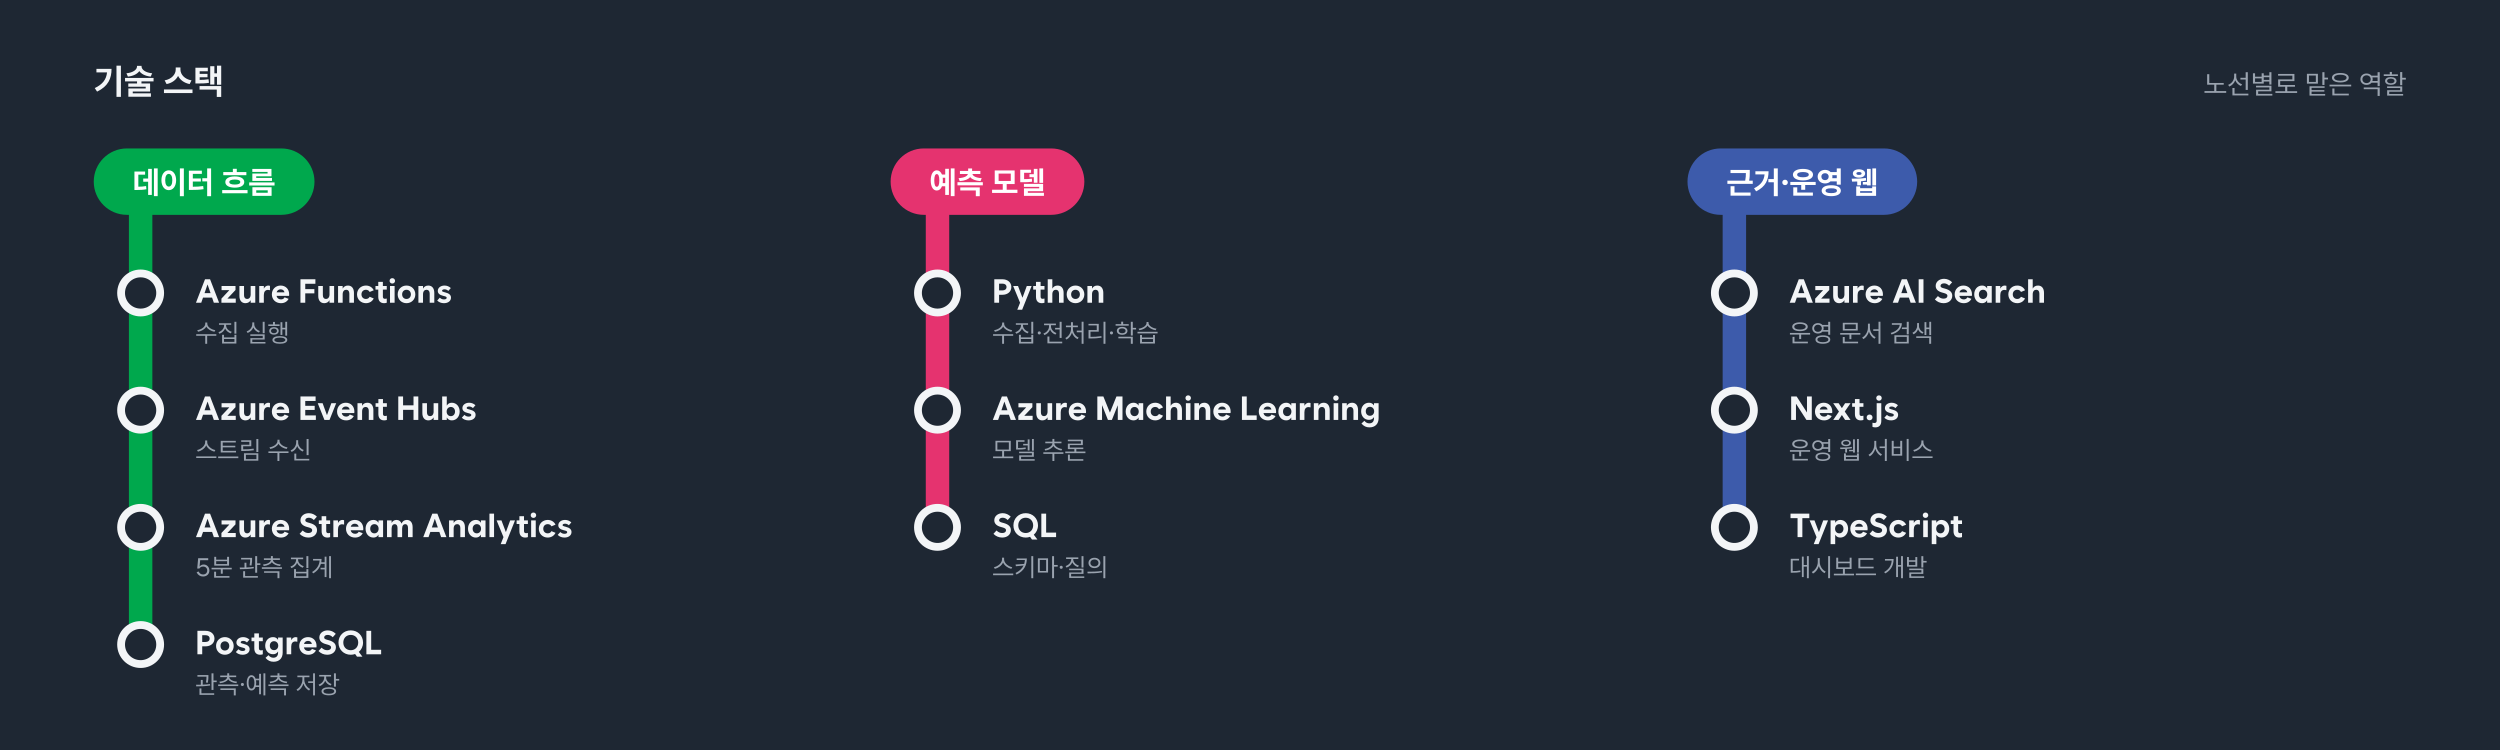
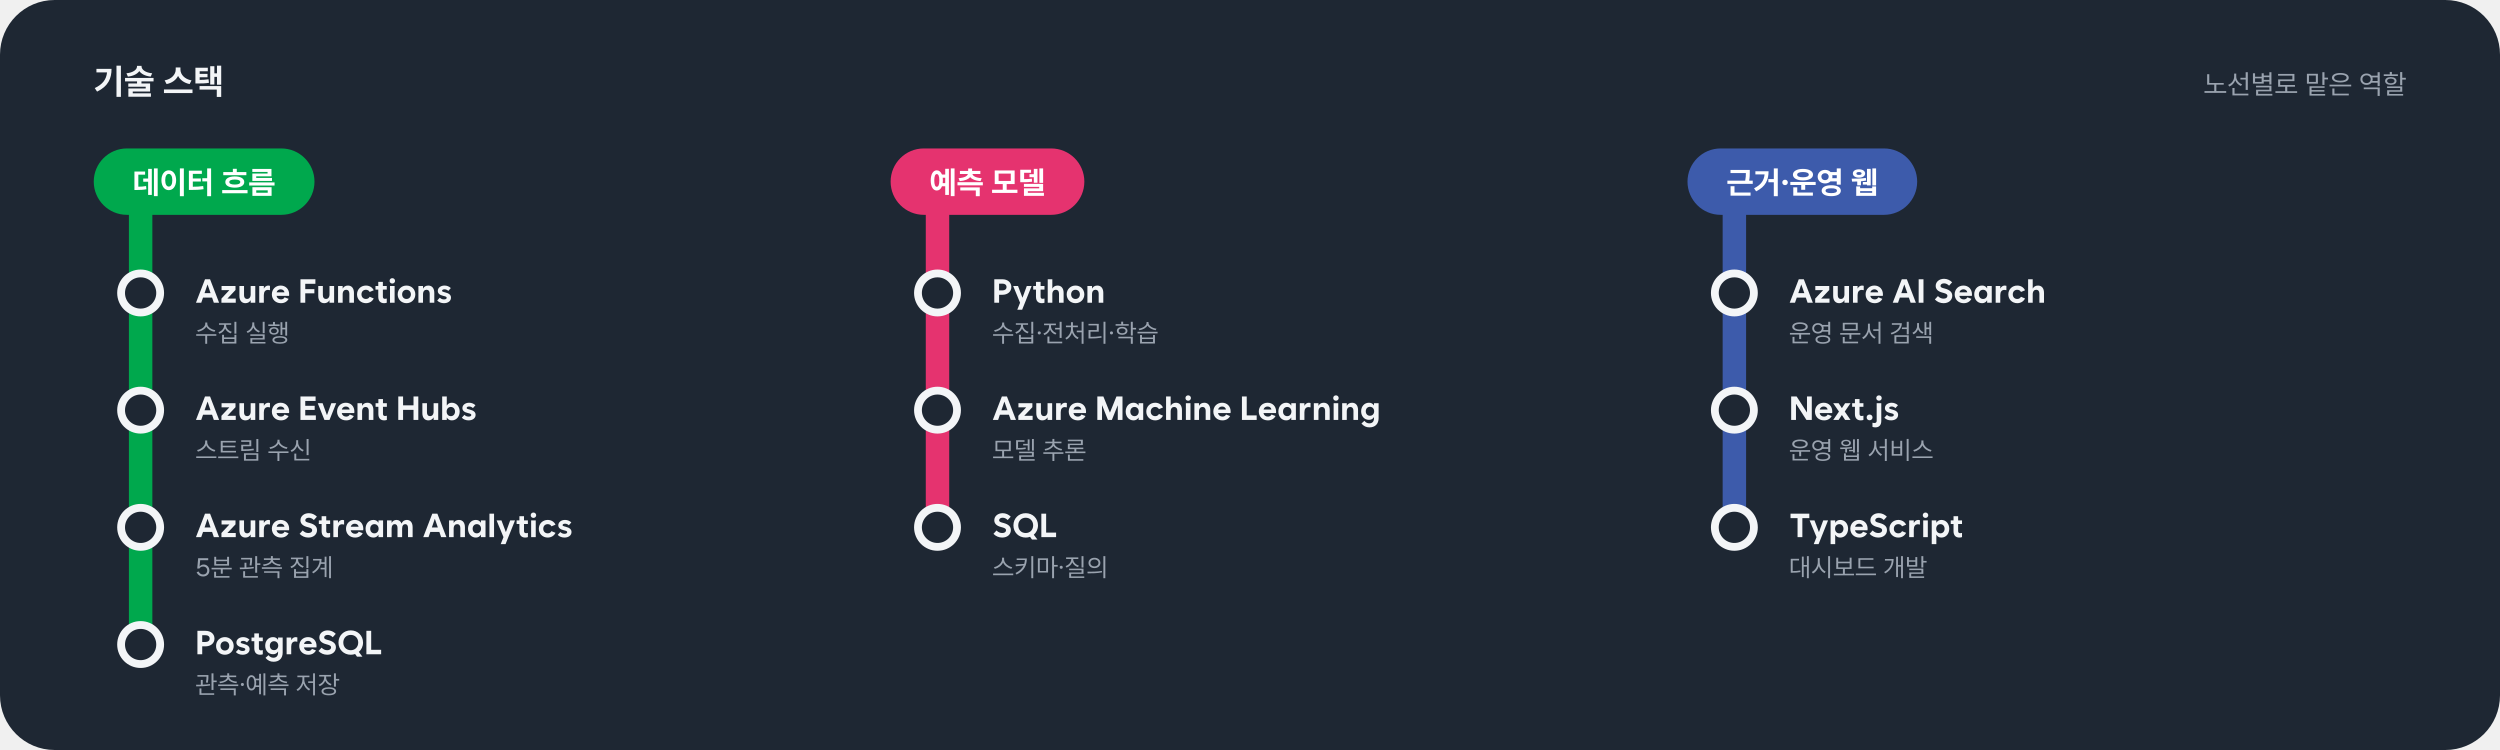
<svg xmlns="http://www.w3.org/2000/svg" width="1280" height="384" viewBox="0 0 1280 384" role="img" aria-label="기술 스택: 데이터 흐름 — Azure Functions, Azure Event Hubs, Azure Stream Analytics, PostgreSQL; 예측 모델 — Python, Azure Machine Learning, SQL; 근거·운영 웹 — Azure AI Search, Next.js, TypeScript">
  <style>
-     text { font-family: Pretendard, 'Pretendard Variable', 'Apple SD Gothic Neo', 'Malgun Gothic', 'Noto Sans KR', 'Noto Sans CJK KR', system-ui, sans-serif; }
+     text { font-family: 'Wanted Sans', Pretendard, 'Pretendard Variable', 'Apple SD Gothic Neo', 'Malgun Gothic', 'Noto Sans KR', 'Noto Sans CJK KR', system-ui, sans-serif; }
    .b { font-weight: 700; }
    .xb { font-weight: 800; letter-spacing: -0.02em; }
    </style>
  <defs>
    <path id="gBd1313" d="M1582 -1636H1324V182H1582ZM1036 -1448H156V-1244H774C733 -841 528 -553 58 -330L194 -124C845 -436 1037 -893 1036 -1448Z" />
    <path id="gBd6417" d="M1014 -1592V-1626H750V-1592C751 -1411 537 -1232 134 -1192L220 -998C536 -1032 766 -1152 884 -1320C1000 -1152 1230 -1032 1546 -998L1632 -1192C1215 -1233 1015 -1419 1014 -1592ZM1714 -922H52V-718H752V-600H242V-408H1256V-308H246V172H1560V-24H502V-130H1512V-600H1010V-718H1714Z" />
    <path id="gBd6549" d="M1014 -1400V-1530H738V-1400C738 -1138 504 -850 94 -780L206 -564C523 -625 757 -805 876 -1038C994 -805 1230 -627 1548 -564L1658 -780C1248 -849 1015 -1133 1014 -1400ZM1716 -250H54V-38H1716Z" />
    <path id="gBd10190" d="M838 -1514H116V-598H242C510 -597 695 -602 904 -638L880 -844C712 -816 568 -808 364 -806V-962H820V-1158H364V-1308H838ZM1618 -1636H1372V-1190H1220V-1604H978V-536H1220V-984H1372V-526H1618ZM1618 -448H356V-240H1360V184H1618Z" />
    <path id="gRr2153" d="M1512 -806H430V-1464H272V-678H804V-200H72V-68H1698V-200H960V-678H1512Z" />
    <path id="gRr6161" d="M680 -1282V-1508H524V-1288C524 -1014 339 -764 74 -666L158 -538C367 -623 529 -793 606 -1008C680 -814 835 -658 1032 -582L1118 -704C860 -798 680 -1032 680 -1282ZM1546 -1612H1386V-1194H992V-1064H1386V-284H1546ZM1588 -8H552V-432H394V122H1588Z" />
    <path id="gRr5045" d="M1544 -1614H1386V-1362H968V-1532H812V-1276H318V-1532H160V-760H968V-914H1386V-688H1544ZM1544 -600H392V-474H1388V-302H396V138H1612V10H550V-182H1544ZM318 -886V-1152H812V-886ZM968 -1038V-1238H1386V-1038Z" />
    <path id="gRr3917" d="M1698 -190H960V-526H1536V-654H430V-946H1494V-1482H272V-1354H1340V-1074H276V-526H802V-190H72V-60H1698Z" />
    <path id="gRr4306" d="M970 -1492H148V-756H970ZM300 -1364H816V-884H300ZM1462 -1614H1304V-658H1462V-1072H1728V-1204H1462ZM1472 -560H342V138H1514V20H496V-160H1452V-274H496V-444H1472Z" />
    <path id="gRr7729" d="M1692 -680H72V-550H1692ZM1512 -8H438V-394H282V122H1512ZM880 -1554C498 -1554 251 -1422 252 -1202C251 -979 498 -846 880 -846C1263 -846 1510 -979 1510 -1202C1510 -1422 1263 -1554 880 -1554ZM880 -1426C1165 -1426 1348 -1341 1348 -1202C1348 -1059 1165 -974 880 -974C597 -974 413 -1059 414 -1202C413 -1341 597 -1426 880 -1426Z" />
    <path id="gRr7390" d="M1546 -468H350V-342H1386V162H1546ZM1546 -1614H1386V-1352H930C847 -1454 716 -1515 560 -1516C295 -1515 99 -1338 100 -1088C99 -838 295 -662 560 -662C715 -662 847 -723 930 -824H1386V-568H1546ZM560 -1380C738 -1380 870 -1258 870 -1088C870 -917 738 -797 560 -798C382 -797 249 -917 250 -1088C249 -1258 382 -1380 560 -1380ZM1000 -1224H1386V-954H1000C1013 -996 1020 -1040 1020 -1088C1020 -1136 1013 -1182 1000 -1224Z" />
    <path id="gRr11345" d="M1462 -1622H1304V-638H1462V-1058H1730V-1192H1462ZM1462 -548H326V-428H1308V-268H332V140H1528V20H486V-152H1462ZM1136 -1454H686V-1634H528V-1454H78V-1330H1136ZM606 -1248C346 -1248 177 -1136 178 -958C177 -777 346 -666 606 -666C864 -666 1034 -777 1034 -958C1034 -1136 864 -1248 606 -1248ZM606 -1132C773 -1131 884 -1064 884 -958C884 -850 773 -782 606 -782C437 -782 326 -850 326 -958C326 -1064 437 -1131 606 -1132Z" />
    <path id="gBd2657" d="M1630 -1636H1384V182H1630ZM1246 -1604H1004V-972H682V-764H1004V102H1246ZM806 -1432H106V-220H234C498 -221 684 -229 890 -270L870 -480C702 -448 558 -438 362 -436V-1226H806Z" />
    <path id="gBd7781" d="M1576 -1638H1316V188H1576ZM588 -1510C310 -1510 106 -1258 106 -862C106 -463 310 -210 588 -210C866 -210 1069 -463 1070 -862C1069 -1258 866 -1510 588 -1510ZM588 -1276C727 -1275 821 -1130 820 -862C821 -590 727 -444 588 -444C448 -444 354 -590 354 -862C354 -1130 448 -1275 588 -1276Z" />
    <path id="gBd10273" d="M1592 -1638H1334V-996H1016V-786H1334V188H1592ZM986 -1486H136V-224H284C580 -225 829 -230 1098 -274L1074 -480C847 -444 648 -436 394 -434V-776H922V-978H394V-1276H986Z" />
    <path id="gBd11841" d="M1638 -1396H1010V-1612H752V-1396H124V-1190H1638ZM1716 -216H54V-8H1716ZM880 -1112C499 -1111 258 -973 258 -742C258 -511 499 -373 880 -374C1260 -373 1501 -511 1500 -742C1501 -973 1260 -1111 880 -1112ZM880 -906C1109 -905 1238 -852 1238 -742C1238 -633 1109 -578 880 -578C649 -578 520 -633 520 -742C520 -852 649 -905 880 -906Z" />
    <path id="gBd4213" d="M1716 -718H54V-514H1716ZM1514 -1602H258V-1406H1258V-1300H260V-816H1548V-1012H514V-1118H1514ZM1522 -402H264V164H1522ZM516 -200H1268V-40H516Z" />
    <path id="gBd2" d="M1142 0H1468L910 -1448H598L40 0H366L476 -318H1034ZM570 -594 750 -1120H758L940 -594Z" />
    <path id="gBd382" d="M106 0H990V-254H482V-264L974 -786V-1032H114V-778H588V-770L106 -254Z" />
    <path id="gBd350" d="M1100 -1032H816V-472C801 -305 709 -232 598 -232C476 -232 405 -318 406 -468V-1032H122V-420C121 -143 258 28 492 28C639 28 753 -41 810 -152H816V0H1100Z" />
    <path id="gBd327" d="M122 0H406V-474C407 -679 497 -791 662 -792C698 -791 741 -785 784 -774V-1044C749 -1054 717 -1060 684 -1060C566 -1060 467 -991 414 -882H406V-1032H122Z" />
    <path id="gBd232" d="M630 28C853 28 1016 -76 1100 -240L852 -334C813 -253 737 -204 630 -204C488 -204 379 -290 356 -424H1130C1134 -454 1137 -485 1136 -516C1137 -835 922 -1060 610 -1060C298 -1060 69 -835 68 -516C69 -203 295 28 630 28ZM360 -640C390 -755 485 -828 610 -828C742 -828 832 -747 846 -640Z" />
    <path id="gBd47" d="M130 0H426V-578H988V-840H426V-1170H1052V-1448H130Z" />
    <path id="gBd300" d="M122 0H406V-522C407 -716 505 -800 626 -800C746 -800 817 -714 818 -564V0H1102V-612C1101 -889 964 -1060 732 -1060C584 -1060 469 -991 414 -880H406V-1032H122Z" />
    <path id="gBd219" d="M620 28C838 28 1015 -86 1100 -264L848 -368C807 -282 725 -232 620 -232C457 -232 343 -349 344 -516C343 -683 457 -800 620 -800C725 -800 807 -750 848 -664L1100 -768C1015 -946 838 -1060 620 -1060C307 -1060 69 -826 70 -516C69 -206 307 28 620 28Z" />
    <path id="gBd342" d="M64 -810H236V-368C235 -114 364 28 596 28C658 28 713 17 760 0V-258C721 -247 686 -242 654 -242C559 -242 519 -284 520 -384V-810H760V-1032H520V-1288H236V-1032H64Z" />
    <path id="gBd263" d="M122 0H406V-1032H122ZM264 -1184C359 -1184 432 -1255 434 -1350C432 -1445 359 -1516 264 -1516C167 -1516 94 -1445 96 -1350C94 -1255 167 -1184 264 -1184Z" />
    <path id="gBd309" d="M614 28C923 28 1157 -206 1158 -516C1157 -826 923 -1060 614 -1060C303 -1060 69 -826 70 -516C69 -206 303 28 614 28ZM614 -232C455 -232 343 -349 344 -516C343 -683 455 -800 614 -800C771 -800 883 -683 884 -516C883 -349 771 -232 614 -232Z" />
    <path id="gBd334" d="M484 28C743 28 919 -111 918 -312C919 -476 804 -579 552 -640L498 -654C399 -677 368 -697 368 -738C368 -792 427 -828 518 -828C608 -828 681 -796 754 -730L908 -906C801 -1005 666 -1060 520 -1060C281 -1060 103 -920 104 -728C103 -578 215 -476 438 -424L488 -412C614 -381 652 -357 652 -304C652 -242 594 -204 488 -204C385 -204 311 -235 228 -312L68 -138C167 -31 316 28 484 28Z" />
    <path id="gRr6409" d="M966 -1450V-1552H802V-1450C801 -1196 476 -984 156 -936L220 -808C496 -856 770 -1008 884 -1228C999 -1010 1271 -856 1546 -808L1610 -936C1293 -984 965 -1202 966 -1450ZM1692 -612H72V-482H800V162H956V-482H1692Z" />
    <path id="gRr8386" d="M712 -1324V-1370H1122V-1496H138V-1370H552V-1324C552 -1080 362 -859 96 -774L174 -648C389 -722 556 -877 634 -1074C715 -890 881 -746 1090 -680L1168 -804C905 -885 712 -1093 712 -1324ZM1540 -1614H1382V-654H1540ZM544 -566H388V138H1540V-566H1384V-352H544ZM544 8V-224H1384V8Z" />
    <path id="gRr6613" d="M1538 -1614H1382V-694H1538ZM1540 -604H384V-478H1384V-298H388V140H1602V14H542V-180H1540ZM700 -1428V-1564H542V-1428C541 -1168 353 -930 86 -838L164 -712C377 -790 545 -953 624 -1160C704 -967 869 -817 1078 -746L1156 -870C891 -957 699 -1179 700 -1428Z" />
    <path id="gRr11386" d="M1582 -1614H1432V-1130H1196V-1580H1046V-554H1196V-1000H1432V-492H1582ZM974 -1402H598V-1602H442V-1402H62V-1274H974ZM520 -1182C295 -1182 138 -1061 138 -878C138 -693 295 -574 520 -574C744 -574 901 -693 902 -878C901 -1061 744 -1182 520 -1182ZM520 -1064C662 -1064 759 -989 760 -878C759 -765 661 -692 520 -692C377 -692 279 -765 280 -878C279 -989 377 -1064 520 -1064ZM994 -458C620 -458 396 -347 396 -150C396 46 619 158 994 158C1367 158 1591 46 1592 -150C1591 -347 1367 -458 994 -458ZM994 -336C1268 -336 1435 -269 1436 -150C1435 -32 1270 37 994 36C717 37 551 -32 552 -150C551 -269 718 -336 994 -336Z" />
    <path id="gBd33" d="M130 0H1080V-278H426V-616H1008V-870H426V-1170H1064V-1448H130Z" />
    <path id="gBd363" d="M448 0H762L1174 -1032H874L610 -306H600L336 -1032H36Z" />
    <path id="gBd55" d="M130 0H426V-622H1070V0H1366V-1448H1070V-900H426V-1448H130Z" />
    <path id="gBd217" d="M122 0H406V-142H414C478 -28 583 28 720 28C1001 28 1201 -206 1202 -516C1201 -826 1001 -1060 720 -1060C583 -1060 479 -1005 414 -892H406V-1448H122ZM658 -232C505 -232 397 -349 398 -516C397 -683 505 -800 658 -800C808 -800 915 -682 916 -516C915 -350 808 -232 658 -232Z" />
    <path id="gRr6549" d="M960 -1354V-1492H794V-1354C794 -1050 448 -781 142 -722L212 -590C480 -651 761 -842 878 -1102C993 -841 1275 -652 1542 -590L1614 -722C1307 -779 959 -1049 960 -1354ZM1698 -210H72V-78H1698Z" />
    <path id="gRr10665" d="M1512 -656H440V-938H1454V-1066H440V-1332H1494V-1462H280V-526H1512ZM1698 -200H72V-68H1698Z" />
    <path id="gRr4269" d="M1540 -1614H1382V-562H1540ZM972 -1508H160V-1378H818V-1148H164V-646H308C633 -646 882 -656 1180 -704L1160 -834C875 -786 643 -777 318 -778V-1026H972ZM1540 -462H384V138H1540ZM540 -338H1386V10H540Z" />
    <path id="gRr6609" d="M1540 -1612H1382V-312H1540ZM1596 -8H548V-432H392V122H1596ZM700 -1336V-1516H542V-1336C541 -1057 359 -797 92 -692L176 -568C384 -652 546 -827 624 -1046C701 -841 861 -679 1066 -600L1150 -726C889 -821 699 -1061 700 -1336Z" />
    <path id="gBd124" d="M618 28C932 28 1151 -160 1152 -430C1151 -651 1007 -789 692 -874L624 -892C479 -929 427 -968 428 -1040C427 -1132 517 -1196 646 -1196C758 -1196 861 -1148 956 -1052L1144 -1262C1010 -1398 832 -1476 646 -1476C347 -1476 129 -1289 130 -1038C129 -834 270 -694 550 -622L618 -604C795 -555 853 -510 854 -424C853 -317 764 -252 618 -252C485 -252 372 -302 268 -410L78 -202C223 -51 413 28 618 28Z" />
    <path id="gBd197" d="M614 -232C462 -232 355 -350 356 -516C355 -682 462 -800 614 -800C765 -800 873 -683 874 -516C873 -349 765 -232 614 -232ZM1150 0V-1032H866V-892H858C791 -1005 688 -1060 552 -1060C269 -1060 69 -826 70 -516C69 -206 269 28 552 28C688 28 793 -28 858 -142H866V0Z" />
    <path id="gBd295" d="M122 0H406V-524C407 -716 494 -800 600 -800C706 -800 769 -714 770 -564V0H1054V-524C1055 -716 1142 -800 1248 -800C1354 -800 1417 -714 1418 -564V0H1702V-612C1701 -889 1569 -1060 1346 -1060C1189 -1060 1069 -974 1024 -838H1018C965 -979 857 -1060 708 -1060C572 -1060 465 -991 412 -880H406V-1032H122Z" />
    <path id="gBd286" d="M122 0H406V-1448H122Z" />
    <path id="gBd372" d="M462 0 290 432H590L1174 -1032H876L616 -322H604L336 -1032H36Z" />
    <path id="gRr11954" d="M154 -614H328C381 -715 488 -776 626 -776C826 -776 960 -648 960 -456C960 -264 826 -136 624 -136C464 -136 342 -216 262 -382L104 -310C210 -92 394 28 624 28C924 28 1136 -172 1136 -456C1136 -734 932 -940 680 -940C546 -940 430 -882 352 -786H344L392 -1286H1040V-1450H230Z" />
    <path id="gRr5237" d="M1696 -676H70V-548H816V-200H972V-548H1696ZM1514 -8H434V-360H278V122H1514ZM442 -1560H288V-850H1480V-1560H1322V-1330H442ZM442 -976V-1208H1322V-976Z" />
    <path id="gRr1009" d="M1056 -1476H170V-1346H902C901 -1233 897 -1083 856 -874L1010 -856C1056 -1090 1056 -1267 1056 -1384ZM598 -1082H444V-698C305 -694 174 -694 60 -694L78 -562C390 -562 824 -571 1196 -634L1184 -750C1000 -724 796 -710 598 -702ZM1464 -1614H1306V-278H1464V-904H1724V-1036H1464ZM1522 -8H492V-400H336V122H1522Z" />
    <path id="gRr9490" d="M1692 -716H72V-588H1692ZM1490 -398H252V-270H1334V162H1490ZM960 -1622H804V-1436H238V-1310H796C783 -1109 502 -969 170 -940L220 -818C511 -849 773 -956 882 -1136C989 -956 1250 -849 1544 -818L1592 -940C1260 -969 979 -1109 966 -1310H1526V-1436H960Z" />
    <path id="gRr949" d="M1594 -1614H1442V162H1594ZM1232 -1570H1084V-1120H814C828 -1208 836 -1298 836 -1390H150V-1260H680C651 -887 457 -565 72 -336L164 -224C502 -423 697 -690 782 -992H1084V-674H754V-546H1084V70H1232Z" />
    <path id="gBd115" d="M130 0H426V-490H626C956 -490 1182 -685 1182 -970C1182 -1253 956 -1448 626 -1448H130ZM426 -760V-1178H630C789 -1178 884 -1100 884 -970C884 -839 789 -760 630 -760Z" />
    <path id="gBd249" d="M614 -256C462 -256 355 -371 356 -532C355 -693 462 -808 614 -808C765 -808 873 -694 874 -532C873 -370 765 -256 614 -256ZM586 460C932 460 1148 248 1148 -104V-1032H864V-898H856C791 -1007 687 -1060 552 -1060C269 -1060 69 -832 70 -532C69 -232 269 -4 552 -4C688 -4 792 -58 858 -168H864V-104C864 99 759 212 574 212C454 212 362 165 272 54L88 222C228 381 376 460 586 460Z" />
    <path id="gBd117" d="M836 28C931 28 1020 12 1104 -18L1222 148H1556L1334 -148C1494 -284 1593 -488 1594 -724C1593 -1153 1267 -1476 836 -1476C403 -1476 77 -1153 78 -724C77 -295 403 28 836 28ZM836 -252C566 -252 375 -448 376 -724C375 -1000 566 -1196 836 -1196C1104 -1196 1295 -1000 1296 -724C1295 -448 1104 -252 836 -252Z" />
    <path id="gBd78" d="M130 0H1040V-278H426V-1448H130Z" />
    <path id="gRr12230" d="M256 -592C328 -592 380 -644 380 -716C380 -788 328 -840 256 -840C184 -840 132 -788 132 -716C132 -644 184 -592 256 -592Z" />
    <path id="gRr7417" d="M1594 -1614H1442V162H1594ZM1242 -1578H1092V-1184H808C744 -1362 627 -1466 474 -1466C244 -1466 94 -1226 94 -848C94 -468 244 -231 474 -232C628 -231 746 -334 808 -514H1092V72H1242ZM474 -1318C621 -1318 714 -1137 714 -848C714 -560 621 -377 474 -378C330 -377 238 -560 238 -848C238 -1137 330 -1318 474 -1318ZM842 -1054H1092V-644H842C852 -706 858 -774 858 -848C858 -922 852 -991 842 -1054Z" />
    <path id="gRr7921" d="M1544 -1616H1390V-968H996V-838H1390V164H1544ZM686 -1090V-1302H1096V-1434H124V-1302H530V-1090C529 -776 313 -439 58 -314L152 -190C355 -295 531 -525 612 -790C692 -542 864 -327 1064 -226L1158 -352C901 -470 686 -795 686 -1090Z" />
    <path id="gRr7830" d="M674 -1280V-1354H1072V-1484H114V-1354H518V-1280C517 -1023 333 -794 66 -702L146 -576C359 -652 522 -811 598 -1016C675 -837 830 -697 1034 -630L1110 -752C848 -839 674 -1047 674 -1280ZM1462 -1614H1304V-542H1462V-1030H1728V-1162H1462ZM892 -494C527 -494 303 -375 304 -170C303 37 526 158 892 158C1256 158 1478 37 1478 -170C1478 -375 1255 -494 892 -494ZM892 -368C1159 -368 1324 -295 1324 -170C1324 -42 1160 33 892 32C622 33 457 -42 458 -170C457 -295 623 -368 892 -368Z" />
    <path id="gBd7417" d="M1630 -1636H1384V182H1630ZM1260 -1608H1018V-1236H804C736 -1410 617 -1509 464 -1510C224 -1509 68 -1257 68 -848C68 -435 224 -186 464 -186C619 -186 739 -286 806 -464H1018V102H1260ZM464 -1264C571 -1264 633 -1127 632 -848C633 -569 571 -431 464 -430C361 -431 301 -569 300 -848C301 -1127 361 -1264 464 -1264ZM854 -1026H1018V-672H854C861 -727 864 -785 864 -848C864 -911 861 -971 854 -1026Z" />
    <path id="gBd9490" d="M1714 -732H52V-526H1714ZM1512 -392H236V-188H1254V184H1512ZM1010 -1632H752V-1468H212V-1268H734C702 -1141 520 -1020 124 -996L200 -802C535 -826 766 -921 882 -1066C996 -921 1227 -826 1562 -802L1640 -996C1243 -1020 1061 -1141 1032 -1268H1552V-1468H1010Z" />
    <path id="gBd4505" d="M1716 -238H1012V-610H1534V-1502H228V-610H754V-238H54V-28H1716ZM482 -1296H1280V-814H482Z" />
    <path id="gBd2665" d="M1630 -1636H1384V-686H1630ZM1260 -1606H1020V-1254H736V-1060H1020V-696H1260ZM840 -1550H130V-730H256C543 -730 710 -731 908 -764L892 -966C728 -940 589 -934 384 -934V-1346H840ZM1630 -624H372V-424H1374V-328H374V164H1684V-38H630V-140H1630Z" />
    <path id="gBd257" d="M122 0H406V-522C407 -716 505 -800 626 -800C746 -800 817 -714 818 -564V0H1102V-612C1101 -889 964 -1060 732 -1060C584 -1060 469 -991 414 -880H406V-1448H122Z" />
    <path id="gRr7925" d="M1546 -1612H1386V-1122H1022V-994H1386V-312H1546ZM1594 -8H560V-426H402V122H1594ZM690 -1250V-1340H1086V-1468H130V-1340H532V-1248C532 -994 342 -758 78 -666L160 -540C371 -618 537 -782 614 -988C690 -802 845 -653 1046 -582L1128 -704C868 -795 689 -1018 690 -1250Z" />
    <path id="gRr9097" d="M1544 -1616H1390V-902H998V-770H1390V164H1544ZM686 -1040V-1178H1088V-1306H688V-1582H530V-1306H124V-1178H532V-1040C532 -731 336 -428 76 -304L164 -182C368 -282 534 -490 612 -740C689 -503 857 -308 1060 -214L1148 -336C887 -455 686 -743 686 -1040Z" />
    <path id="gRr4253" d="M1540 -1616H1384V164H1540ZM1000 -1448H172V-1320H840V-946H176V-266H324C633 -266 901 -279 1228 -332L1212 -460C894 -410 628 -398 334 -398V-818H1000Z" />
    <path id="gRr11338" d="M1136 -1426H686V-1624H528V-1426H78V-1298H1136ZM606 -1204C349 -1204 177 -1078 178 -884C177 -689 349 -564 606 -564C861 -564 1034 -689 1034 -884C1034 -1078 861 -1204 606 -1204ZM606 -1080C771 -1080 884 -1003 884 -884C884 -764 771 -687 606 -688C439 -687 326 -764 326 -884C326 -1003 438 -1080 606 -1080ZM1462 -1614H1304V-504H1462V-992H1728V-1124H1462ZM1462 -408H300V-278H1304V162H1462Z" />
    <path id="gRr6566" d="M434 -550H278V138H1478V-550H1324V-342H434ZM434 10V-218H1324V10ZM1692 -804H72V-676H1692ZM962 -1514V-1596H802V-1514C801 -1288 481 -1098 164 -1056L222 -932C497 -972 769 -1111 882 -1312C996 -1113 1267 -972 1540 -932L1600 -1056C1286 -1097 961 -1293 962 -1514Z" />
    <path id="gBd87" d="M130 0H420V-896H428L784 0H1028L1386 -896H1392V0H1682V-1448H1310L910 -458H902L502 -1448H130Z" />
    <path id="gRr4505" d="M1698 -198H960V-632H1498V-1466H264V-632H802V-198H72V-66H1698ZM416 -1340H1344V-758H416Z" />
    <path id="gRr2665" d="M1588 -1614H1438V-670H1588ZM1242 -1578H1094V-1220H728V-1096H1094V-686H1242ZM836 -1512H158V-760H272C546 -760 720 -764 936 -804L924 -932C724 -894 558 -887 314 -886V-1384H836ZM1588 -590H402V-464H1432V-296H406V138H1656V10H560V-178H1588Z" />
    <path id="gRr9349" d="M1692 -540H72V-410H804V164H960V-410H1692ZM960 -1264V-1266H1534V-1396H960V-1616H804V-1396H230V-1266H802V-1264C802 -1040 492 -847 174 -804L232 -678C507 -719 768 -856 882 -1052C995 -857 1255 -718 1530 -678L1588 -804C1270 -847 960 -1042 960 -1264Z" />
    <path id="gRr3921" d="M1696 -600H962V-796H1524V-920H436V-1120H1486V-1558H278V-1432H1332V-1236H280V-796H804V-600H70V-470H1696ZM1526 14H442V-350H286V142H1526Z" />
    <path id="gRr10133" d="M1024 -1430H206V-1302H868C861 -1192 842 -1087 810 -988L114 -940L142 -802L760 -858C646 -619 441 -415 108 -254L194 -130C837 -443 1024 -917 1024 -1430ZM1540 -1614H1384V162H1540Z" />
    <path id="gRr4281" d="M964 -1438H144V-292H964ZM298 -1310H810V-418H298ZM1448 -1614H1290V162H1448V-770H1744V-904H1448Z" />
    <path id="gRr8377" d="M1538 -1614H1382V-694H1538ZM1540 -606H384V-482H1384V-298H388V140H1602V16H542V-184H1540ZM712 -1364V-1386H1122V-1514H138V-1386H552V-1364C552 -1123 365 -902 98 -816L172 -690C389 -763 558 -918 636 -1118C716 -936 883 -795 1094 -730L1168 -852C903 -931 712 -1136 712 -1364Z" />
    <path id="gRr7753" d="M654 -1484C374 -1484 173 -1315 174 -1068C173 -821 374 -650 654 -650C932 -650 1132 -821 1132 -1068C1132 -1315 932 -1484 654 -1484ZM654 -1348C841 -1348 978 -1235 978 -1068C978 -902 841 -786 654 -786C464 -786 326 -902 326 -1068C326 -1235 464 -1348 654 -1348ZM1530 -1616H1372V164H1530ZM82 -360 104 -226C423 -226 863 -229 1266 -306L1254 -422C862 -361 406 -360 82 -360Z" />
    <path id="gBd1261" d="M1522 -1536H258V-1330H1266C1266 -1187 1261 -1033 1222 -832H54V-624H1716V-832H1480C1522 -1053 1522 -1225 1522 -1380ZM1574 -56H520V-468H262V152H1574Z" />
    <path id="gBd865" d="M1588 -1636H1328V-938H970V-728H1328V184H1588ZM984 -1448H120V-1244H722C684 -845 492 -559 32 -332L168 -132C805 -445 983 -897 984 -1448Z" />
    <path id="gBd12230" d="M294 -540C397 -539 474 -614 476 -718C474 -818 397 -893 294 -894C188 -893 112 -818 114 -718C112 -614 188 -539 294 -540Z" />
    <path id="gBd7589" d="M1716 -750H54V-546H768V-232H1030V-546H1716ZM1534 -56H508V-394H248V152H1534ZM882 -1604C489 -1603 224 -1456 224 -1226C224 -994 489 -848 882 -848C1278 -848 1543 -994 1542 -1226C1543 -1456 1278 -1603 882 -1604ZM882 -1398C1117 -1398 1265 -1340 1264 -1226C1265 -1113 1117 -1054 882 -1054C650 -1054 501 -1113 502 -1226C501 -1340 650 -1398 882 -1398Z" />
    <path id="gBd7410" d="M560 -1540C285 -1540 75 -1353 76 -1094C75 -836 285 -649 560 -650C703 -649 829 -700 918 -786H1328V-570H1590V-1636H1328V-1398H922C834 -1487 706 -1540 560 -1540ZM560 -1322C698 -1321 798 -1237 798 -1094C798 -952 698 -867 560 -866C423 -867 320 -952 320 -1094C320 -1237 423 -1321 560 -1322ZM968 -532C581 -533 339 -400 338 -176C339 52 581 184 968 184C1353 184 1595 52 1596 -176C1595 -400 1353 -533 968 -532ZM968 -332C1210 -333 1341 -282 1340 -176C1341 -67 1210 -15 968 -16C724 -15 594 -67 594 -176C594 -282 724 -333 968 -332ZM1034 -994C1040 -1026 1044 -1059 1044 -1094C1044 -1128 1040 -1161 1034 -1192H1328V-994Z" />
    <path id="gBd7658" d="M1640 -1636H1394V-516H1640ZM1288 -1604H1044V-746H772V-576H1044V-520H1288ZM40 -962 66 -770C159 -770 277 -770 404 -776V-526H650V-792C766 -802 882 -817 988 -840L970 -1012C676 -966 272 -962 40 -962ZM594 -458H338V164H1640V-458H1384V-338H594ZM594 -36V-146H1384V-36ZM520 -1576C278 -1576 117 -1468 118 -1304C117 -1138 278 -1031 520 -1030C759 -1031 921 -1138 922 -1304C921 -1468 759 -1576 520 -1576ZM520 -1398C624 -1399 690 -1367 690 -1304C690 -1238 624 -1208 520 -1208C414 -1208 348 -1238 348 -1304C348 -1367 414 -1399 520 -1398Z" />
    <path id="gBd59" d="M130 0H426V-1448H130Z" />
    <path id="gRr7589" d="M1696 -712H70V-582H816V-220H976V-582H1696ZM1516 -10H436V-396H280V122H1516ZM880 -1570C503 -1570 254 -1433 254 -1214C254 -993 503 -857 880 -858C1260 -857 1508 -993 1508 -1214C1508 -1433 1260 -1570 880 -1570ZM880 -1442C1157 -1441 1341 -1354 1342 -1214C1341 -1073 1157 -986 880 -986C606 -986 420 -1073 420 -1214C420 -1354 606 -1441 880 -1442Z" />
    <path id="gRr7410" d="M560 -1508C295 -1508 99 -1334 100 -1088C99 -840 295 -666 560 -666C711 -666 840 -723 922 -818H1386V-564H1546V-1614H1386V-1358H922C838 -1452 710 -1508 560 -1508ZM560 -1376C738 -1375 870 -1255 870 -1088C870 -920 738 -801 560 -802C382 -801 249 -920 250 -1088C249 -1255 382 -1375 560 -1376ZM956 -520C587 -520 359 -395 360 -182C359 33 587 158 956 158C1324 158 1552 33 1552 -182C1552 -395 1324 -520 956 -520ZM956 -396C1229 -396 1397 -316 1398 -182C1397 -47 1228 33 956 32C682 33 514 -47 514 -182C514 -316 681 -396 956 -396ZM998 -1228H1386V-948H998C1012 -991 1020 -1038 1020 -1088C1020 -1138 1012 -1185 998 -1228Z" />
    <path id="gRr4649" d="M1696 -706H70V-576H816V-214H972V-576H1696ZM1484 -1532H280V-910H1484ZM434 -1404H1330V-1036H434ZM1514 -8H436V-386H278V122H1514Z" />
    <path id="gRr6157" d="M696 -1140V-1462H538V-1140C538 -805 326 -467 72 -340L170 -214C372 -322 540 -549 618 -816C698 -563 864 -350 1066 -246L1160 -374C903 -494 696 -818 696 -1140ZM1546 -1616H1390V-1010H966V-880H1390V164H1546Z" />
    <path id="gRr881" d="M990 -1500H184V-1372H822C789 -1068 518 -833 92 -714L158 -590C670 -734 990 -1054 990 -1500ZM1546 -1614H1386V-1156H992V-1026H1386V-600H1546ZM1546 -526H390V136H1546ZM546 -398H1390V8H546Z" />
    <path id="gRr6074" d="M602 -1268V-1508H450V-1268C450 -1066 307 -832 74 -728L160 -604C335 -684 462 -835 528 -1008C591 -851 714 -720 884 -650L966 -772C738 -862 601 -1066 602 -1268ZM1582 -1612H1432V-1150H1196V-1584H1046V-550H1196V-1020H1432V-542H1582ZM1582 -442H380V-314H1426V162H1582Z" />
    <path id="gBd91" d="M130 0H426V-984H438L1070 0H1402V-1448H1106V-470H1098L466 -1448H130Z" />
    <path id="gBd371" d="M36 0H370L566 -298H574L768 0H1102L748 -516L1104 -1032H770L574 -734H566L368 -1032H34L390 -516Z" />
    <path id="gBd12204" d="M294 22C397 22 474 -53 476 -156C474 -257 397 -332 294 -332C188 -332 112 -257 114 -156C112 -53 188 22 294 22Z" />
    <path id="gBd277" d="M72 460C306 460 437 318 438 64V-1032H154V46C153 146 110 190 12 190C-24 190 -64 185 -106 172V428C-57 447 2 460 72 460ZM296 -1184C392 -1184 465 -1255 466 -1350C465 -1445 392 -1516 296 -1516C200 -1516 127 -1445 128 -1350C127 -1255 200 -1184 296 -1184Z" />
    <path id="gRr7658" d="M1578 -1614H1426V-514H1578ZM1256 -1584H1106V-734H788V-622H1106V-520H1256ZM62 -922 80 -798C188 -798 325 -799 472 -806V-520H624V-816C759 -825 896 -841 1020 -866L1008 -976C709 -926 300 -922 62 -922ZM534 -450H378V138H1578V-450H1422V-282H534ZM534 12V-158H1422V12ZM546 -1552C310 -1552 155 -1451 156 -1290C155 -1128 310 -1026 546 -1026C778 -1026 934 -1128 934 -1290C934 -1451 778 -1552 546 -1552ZM546 -1442C693 -1441 790 -1382 790 -1290C790 -1197 693 -1139 546 -1140C395 -1139 298 -1197 298 -1290C298 -1382 395 -1441 546 -1442Z" />
    <path id="gRr5429" d="M1536 -1616H1380V164H1536ZM332 -1464H174V-266H1018V-1464H860V-994H332ZM332 -396V-868H860V-396Z" />
    <path id="gBd131" d="M90 -1170H524V0H820V-1170H1250V-1448H90Z" />
    <path id="gBd324" d="M122 432H406V-142H414C478 -28 583 28 720 28C1001 28 1201 -206 1202 -516C1201 -826 1001 -1060 720 -1060C583 -1060 479 -1005 414 -892H406V-1032H122ZM658 -232C505 -232 397 -349 398 -516C397 -683 505 -800 658 -800C808 -800 915 -682 916 -516C915 -350 808 -232 658 -232Z" />
    <path id="gRr2545" d="M1592 -1614H1440V-902H1180V-1576H1034V70H1180V-770H1440V162H1592ZM804 -1398H136V-278H254C524 -278 705 -286 920 -332L904 -462C707 -421 533 -411 292 -410V-1268H804Z" />
    <path id="gRr6605" d="M704 -1140V-1460H546V-1140C546 -803 326 -463 62 -338L160 -210C368 -314 544 -539 628 -810C711 -554 886 -342 1090 -242L1184 -368C923 -488 703 -813 704 -1140ZM1536 -1616H1380V164H1536Z" />
    <path id="gRr5093" d="M1698 -198H960V-582H1500V-1490H1346V-1170H420V-1490H264V-582H802V-198H72V-66H1698ZM420 -710V-1040H1346V-710Z" />
    <path id="gRr3021" d="M1508 -762H436V-1320H1490V-1450H280V-632H1508ZM1698 -212H72V-80H1698Z" />
    <path id="gRr781" d="M1590 -1614H1438V-898H1190V-1568H1040V74H1190V-770H1438V162H1590ZM838 -1386H140V-1256H684C658 -888 490 -563 74 -334L166 -222C677 -506 837 -930 838 -1386Z" />
    <path id="gRr4877" d="M302 -1542H148V-768H974V-1542H820V-1284H302ZM302 -894V-1162H820V-894ZM1462 -1614H1304V-698H1462V-1100H1728V-1230H1462ZM1462 -612H326V-486H1308V-302H332V140H1528V14H486V-184H1462Z" />
  </defs>
-   <rect width="1280" height="384" fill="#1E2733" />
-   <g fill="#F3F5F7">
-     <g transform="translate(48.00 48) scale(0.00879)">
-       <use href="#gBd1313" x="0" />
-       <use href="#gBd6417" x="1770" />
-       <use href="#gBd6549" x="4036" />
-       <use href="#gBd10190" x="5806" />
-     </g>
-   </g>
-   <g fill="#9AA3AF">
-     <g transform="translate(1128.20 48) scale(0.00684)">
-       <use href="#gRr2153" x="0" />
-       <use href="#gRr6161" x="1770" />
-       <use href="#gRr5045" x="3540" />
-       <use href="#gRr3917" x="5310" />
-       <use href="#gRr4306" x="7592" />
-       <use href="#gRr7729" x="9362" />
-       <use href="#gRr7390" x="11644" />
-       <use href="#gRr11345" x="13414" />
-     </g>
-   </g>
-   <rect x="48" y="76" width="113.016" height="34" rx="17" fill="#00A84D" />
-   <g fill="#FFFFFF">
-     <g transform="translate(68.00 99) scale(0.00781)">
-       <use href="#gBd2657" x="0" />
-       <use href="#gBd7781" x="1770" />
-       <use href="#gBd10273" x="3540" />
-       <use href="#gBd11841" x="5806" />
-       <use href="#gBd4213" x="7576" />
-     </g>
-   </g>
-   <path d="M 72 110 V 330" stroke="#00A84D" stroke-width="12" stroke-linecap="round" />
-   <circle cx="72" cy="150" r="10" fill="#1E2733" stroke="#F3F5F7" stroke-width="4" />
-   <g fill="#F3F5F7">
-     <g transform="translate(100.00 155) scale(0.0083)">
-       <use href="#gBd2" x="0" />
-       <use href="#gBd382" x="1505" />
-       <use href="#gBd350" x="2599" />
-       <use href="#gBd327" x="3821" />
-       <use href="#gBd232" x="4654" />
-       <use href="#gBd47" x="6356" />
-       <use href="#gBd350" x="7462" />
-       <use href="#gBd300" x="8684" />
-       <use href="#gBd219" x="9906" />
-       <use href="#gBd342" x="11050" />
-       <use href="#gBd263" x="11888" />
-       <use href="#gBd309" x="12414" />
-       <use href="#gBd300" x="13640" />
-       <use href="#gBd334" x="14854" />
-     </g>
-   </g>
-   <g fill="#9AA3AF">
-     <g transform="translate(100.00 175) scale(0.00635)">
-       <use href="#gRr6409" x="0" />
-       <use href="#gRr8386" x="1770" />
-       <use href="#gRr6613" x="4052" />
-       <use href="#gRr11386" x="5822" />
-     </g>
-   </g>
-   <circle cx="72" cy="210" r="10" fill="#1E2733" stroke="#F3F5F7" stroke-width="4" />
-   <g fill="#F3F5F7">
-     <g transform="translate(100.00 215) scale(0.0083)">
-       <use href="#gBd2" x="0" />
-       <use href="#gBd382" x="1505" />
-       <use href="#gBd350" x="2599" />
-       <use href="#gBd327" x="3821" />
-       <use href="#gBd232" x="4654" />
-       <use href="#gBd33" x="6356" />
-       <use href="#gBd363" x="7516" />
-       <use href="#gBd232" x="8676" />
-       <use href="#gBd300" x="9882" />
-       <use href="#gBd342" x="11056" />
-       <use href="#gBd55" x="12390" />
-       <use href="#gBd350" x="13884" />
-       <use href="#gBd217" x="15106" />
-       <use href="#gBd334" x="16372" />
-     </g>
-   </g>
-   <g fill="#9AA3AF">
-     <g transform="translate(100.00 235) scale(0.00635)">
-       <use href="#gRr6549" x="0" />
-       <use href="#gRr10665" x="1770" />
-       <use href="#gRr4269" x="3540" />
-       <use href="#gRr6409" x="5822" />
-       <use href="#gRr6609" x="7592" />
-     </g>
-   </g>
-   <circle cx="72" cy="270" r="10" fill="#1E2733" stroke="#F3F5F7" stroke-width="4" />
-   <g fill="#F3F5F7">
-     <g transform="translate(100.00 275) scale(0.0083)">
-       <use href="#gBd2" x="0" />
-       <use href="#gBd382" x="1505" />
-       <use href="#gBd350" x="2599" />
-       <use href="#gBd327" x="3821" />
-       <use href="#gBd232" x="4654" />
-       <use href="#gBd124" x="6356" />
-       <use href="#gBd342" x="7556" />
-       <use href="#gBd327" x="8394" />
-       <use href="#gBd232" x="9227" />
-       <use href="#gBd197" x="10433" />
-       <use href="#gBd295" x="11703" />
-       <use href="#gBd2" x="14021" />
-       <use href="#gBd300" x="15530" />
-       <use href="#gBd197" x="16752" />
-       <use href="#gBd286" x="18022" />
-       <use href="#gBd372" x="18548" />
-       <use href="#gBd342" x="19756" />
-       <use href="#gBd263" x="20594" />
-       <use href="#gBd219" x="21120" />
-       <use href="#gBd334" x="22288" />
-     </g>
-   </g>
-   <g fill="#9AA3AF">
-     <g transform="translate(100.00 295) scale(0.00635)">
-       <use href="#gRr11954" x="0" />
-       <use href="#gRr5237" x="1240" />
-       <use href="#gRr1009" x="3522" />
-       <use href="#gRr9490" x="5292" />
-       <use href="#gRr8386" x="7574" />
-       <use href="#gRr949" x="9344" />
-     </g>
-   </g>
-   <circle cx="72" cy="330" r="10" fill="#1E2733" stroke="#F3F5F7" stroke-width="4" />
-   <g fill="#F3F5F7">
-     <g transform="translate(100.00 335) scale(0.0083)">
-       <use href="#gBd115" x="0" />
-       <use href="#gBd309" x="1210" />
-       <use href="#gBd334" x="2432" />
-       <use href="#gBd342" x="3403" />
-       <use href="#gBd249" x="4241" />
-       <use href="#gBd327" x="5510" />
-       <use href="#gBd232" x="6343" />
-       <use href="#gBd124" x="7521" />
-       <use href="#gBd117" x="8753" />
-       <use href="#gBd78" x="10423" />
-     </g>
-   </g>
-   <g fill="#9AA3AF">
-     <g transform="translate(100.00 355) scale(0.00635)">
-       <use href="#gRr1009" x="0" />
-       <use href="#gRr9490" x="1770" />
-       <use href="#gRr12230" x="3540" />
-       <use href="#gRr7417" x="4052" />
-       <use href="#gRr9490" x="5822" />
-       <use href="#gRr7921" x="8104" />
-       <use href="#gRr7830" x="9874" />
-     </g>
-   </g>
-   <rect x="456" y="76" width="99.188" height="34" rx="17" fill="#E5336F" />
-   <g fill="#FFFFFF">
-     <g transform="translate(476.00 99) scale(0.00781)">
-       <use href="#gBd7417" x="0" />
-       <use href="#gBd9490" x="1770" />
-       <use href="#gBd4505" x="4036" />
-       <use href="#gBd2665" x="5806" />
-     </g>
-   </g>
-   <path d="M 480 110 V 270" stroke="#E5336F" stroke-width="12" stroke-linecap="round" />
-   <circle cx="480" cy="150" r="10" fill="#1E2733" stroke="#F3F5F7" stroke-width="4" />
-   <g fill="#F3F5F7">
-     <g transform="translate(508.00 155) scale(0.0083)">
-       <use href="#gBd115" x="0" />
-       <use href="#gBd372" x="1258" />
-       <use href="#gBd342" x="2466" />
-       <use href="#gBd257" x="3304" />
-       <use href="#gBd309" x="4526" />
-       <use href="#gBd300" x="5752" />
-     </g>
-   </g>
-   <g fill="#9AA3AF">
-     <g transform="translate(508.00 175) scale(0.00635)">
-       <use href="#gRr6409" x="0" />
-       <use href="#gRr8386" x="1770" />
-       <use href="#gRr12230" x="3540" />
-       <use href="#gRr7925" x="4052" />
-       <use href="#gRr9097" x="5822" />
-       <use href="#gRr4253" x="7592" />
-       <use href="#gRr12230" x="9362" />
-       <use href="#gRr11338" x="9874" />
-       <use href="#gRr6566" x="11644" />
-     </g>
-   </g>
-   <circle cx="480" cy="210" r="10" fill="#1E2733" stroke="#F3F5F7" stroke-width="4" />
-   <g fill="#F3F5F7">
-     <g transform="translate(508.00 215) scale(0.0083)">
-       <use href="#gBd2" x="0" />
-       <use href="#gBd382" x="1505" />
-       <use href="#gBd350" x="2599" />
-       <use href="#gBd327" x="3821" />
-       <use href="#gBd232" x="4654" />
-       <use href="#gBd87" x="6356" />
-       <use href="#gBd197" x="8166" />
-       <use href="#gBd219" x="9436" />
-       <use href="#gBd257" x="10604" />
-       <use href="#gBd263" x="11826" />
-       <use href="#gBd300" x="12352" />
-       <use href="#gBd232" x="13574" />
-       <use href="#gBd78" x="15276" />
-       <use href="#gBd232" x="16378" />
-       <use href="#gBd197" x="17584" />
-       <use href="#gBd327" x="18854" />
-       <use href="#gBd300" x="19719" />
-       <use href="#gBd263" x="20941" />
-       <use href="#gBd300" x="21467" />
-       <use href="#gBd249" x="22689" />
-     </g>
-   </g>
-   <g fill="#9AA3AF">
-     <g transform="translate(508.00 235) scale(0.00635)">
-       <use href="#gRr4505" x="0" />
-       <use href="#gRr2665" x="1770" />
-       <use href="#gRr9349" x="4052" />
-       <use href="#gRr3921" x="5822" />
-     </g>
-   </g>
-   <circle cx="480" cy="270" r="10" fill="#1E2733" stroke="#F3F5F7" stroke-width="4" />
-   <g fill="#F3F5F7">
-     <g transform="translate(508.00 275) scale(0.0083)">
-       <use href="#gBd124" x="0" />
-       <use href="#gBd117" x="1232" />
-       <use href="#gBd78" x="2902" />
-     </g>
-   </g>
-   <g fill="#9AA3AF">
-     <g transform="translate(508.00 295) scale(0.00635)">
-       <use href="#gRr6549" x="0" />
-       <use href="#gRr10133" x="1770" />
-       <use href="#gRr4281" x="3540" />
-       <use href="#gRr12230" x="5310" />
-       <use href="#gRr8377" x="5822" />
-       <use href="#gRr7753" x="7592" />
-     </g>
-   </g>
-   <rect x="864" y="76" width="117.594" height="34" rx="17" fill="#3D5BAB" />
-   <g fill="#FFFFFF">
-     <g transform="translate(884.00 99) scale(0.00781)">
-       <use href="#gBd1261" x="0" />
-       <use href="#gBd865" x="1770" />
-       <use href="#gBd12230" x="3540" />
-       <use href="#gBd7589" x="4126" />
-       <use href="#gBd7410" x="5896" />
-       <use href="#gBd7658" x="8162" />
-     </g>
-   </g>
-   <path d="M 888 110 V 270" stroke="#3D5BAB" stroke-width="12" stroke-linecap="round" />
-   <circle cx="888" cy="150" r="10" fill="#1E2733" stroke="#F3F5F7" stroke-width="4" />
-   <g fill="#F3F5F7">
-     <g transform="translate(916.00 155) scale(0.0083)">
-       <use href="#gBd2" x="0" />
-       <use href="#gBd382" x="1505" />
-       <use href="#gBd350" x="2599" />
-       <use href="#gBd327" x="3821" />
-       <use href="#gBd232" x="4654" />
-       <use href="#gBd2" x="6356" />
-       <use href="#gBd59" x="7865" />
-       <use href="#gBd124" x="8915" />
-       <use href="#gBd232" x="10147" />
-       <use href="#gBd197" x="11353" />
-       <use href="#gBd327" x="12623" />
-       <use href="#gBd219" x="13456" />
-       <use href="#gBd257" x="14624" />
-     </g>
-   </g>
-   <g fill="#9AA3AF">
-     <g transform="translate(916.00 175) scale(0.00635)">
-       <use href="#gRr7589" x="0" />
-       <use href="#gRr7410" x="1770" />
-       <use href="#gRr4649" x="4052" />
-       <use href="#gRr6157" x="5822" />
-       <use href="#gRr881" x="8104" />
-       <use href="#gRr6074" x="9874" />
-     </g>
-   </g>
-   <circle cx="888" cy="210" r="10" fill="#1E2733" stroke="#F3F5F7" stroke-width="4" />
-   <g fill="#F3F5F7">
-     <g transform="translate(916.00 215) scale(0.0083)">
-       <use href="#gBd91" x="0" />
-       <use href="#gBd232" x="1530" />
-       <use href="#gBd371" x="2688" />
-       <use href="#gBd342" x="3827" />
-       <use href="#gBd12204" x="4673" />
-       <use href="#gBd277" x="5251" />
-       <use href="#gBd334" x="5809" />
-     </g>
-   </g>
-   <g fill="#9AA3AF">
-     <g transform="translate(916.00 235) scale(0.00635)">
-       <use href="#gRr7589" x="0" />
-       <use href="#gRr7410" x="1770" />
-       <use href="#gRr7658" x="4052" />
-       <use href="#gRr6157" x="6334" />
-       <use href="#gRr5429" x="8104" />
-       <use href="#gRr6549" x="9874" />
-     </g>
-   </g>
-   <circle cx="888" cy="270" r="10" fill="#1E2733" stroke="#F3F5F7" stroke-width="4" />
-   <g fill="#F3F5F7">
-     <g transform="translate(916.00 275) scale(0.0083)">
-       <use href="#gBd131" x="0" />
-       <use href="#gBd372" x="1232" />
-       <use href="#gBd324" x="2440" />
-       <use href="#gBd232" x="3710" />
-       <use href="#gBd124" x="4888" />
-       <use href="#gBd219" x="6120" />
-       <use href="#gBd327" x="7288" />
-       <use href="#gBd263" x="8153" />
-       <use href="#gBd324" x="8679" />
-       <use href="#gBd342" x="9909" />
-     </g>
-   </g>
-   <g fill="#9AA3AF">
-     <g transform="translate(916.00 295) scale(0.00635)">
-       <use href="#gRr2545" x="0" />
-       <use href="#gRr6605" x="1770" />
-       <use href="#gRr5093" x="3540" />
-       <use href="#gRr3021" x="5310" />
-       <use href="#gRr781" x="7592" />
-       <use href="#gRr4877" x="9362" />
+   <defs>
+     <clipPath id="banner-clip">
+       <rect width="1280" height="384" rx="28" />
+     </clipPath>
+   </defs>
+   <g clip-path="url(#banner-clip)">
+     <rect width="1280" height="384" fill="#1E2733" />
+     <g fill="#F3F5F7">
+       <g transform="translate(48.00 48) scale(0.00879)">
+         <use href="#gBd1313" x="0" />
+         <use href="#gBd6417" x="1770" />
+         <use href="#gBd6549" x="4036" />
+         <use href="#gBd10190" x="5806" />
+       </g>
+     </g>
+     <g fill="#9AA3AF">
+       <g transform="translate(1128.20 48) scale(0.00684)">
+         <use href="#gRr2153" x="0" />
+         <use href="#gRr6161" x="1770" />
+         <use href="#gRr5045" x="3540" />
+         <use href="#gRr3917" x="5310" />
+         <use href="#gRr4306" x="7592" />
+         <use href="#gRr7729" x="9362" />
+         <use href="#gRr7390" x="11644" />
+         <use href="#gRr11345" x="13414" />
+       </g>
+     </g>
+     <rect x="48" y="76" width="113.016" height="34" rx="17" fill="#00A84D" />
+     <g fill="#FFFFFF">
+       <g transform="translate(68.00 99) scale(0.00781)">
+         <use href="#gBd2657" x="0" />
+         <use href="#gBd7781" x="1770" />
+         <use href="#gBd10273" x="3540" />
+         <use href="#gBd11841" x="5806" />
+         <use href="#gBd4213" x="7576" />
+       </g>
+     </g>
+     <path d="M 72 110 V 330" stroke="#00A84D" stroke-width="12" stroke-linecap="round" />
+     <circle cx="72" cy="150" r="10" fill="#1E2733" stroke="#F3F5F7" stroke-width="4" />
+     <g fill="#F3F5F7">
+       <g transform="translate(100.00 155) scale(0.0083)">
+         <use href="#gBd2" x="0" />
+         <use href="#gBd382" x="1505" />
+         <use href="#gBd350" x="2599" />
+         <use href="#gBd327" x="3821" />
+         <use href="#gBd232" x="4654" />
+         <use href="#gBd47" x="6356" />
+         <use href="#gBd350" x="7462" />
+         <use href="#gBd300" x="8684" />
+         <use href="#gBd219" x="9906" />
+         <use href="#gBd342" x="11050" />
+         <use href="#gBd263" x="11888" />
+         <use href="#gBd309" x="12414" />
+         <use href="#gBd300" x="13640" />
+         <use href="#gBd334" x="14854" />
+       </g>
+     </g>
+     <g fill="#9AA3AF">
+       <g transform="translate(100.00 175) scale(0.00635)">
+         <use href="#gRr6409" x="0" />
+         <use href="#gRr8386" x="1770" />
+         <use href="#gRr6613" x="4052" />
+         <use href="#gRr11386" x="5822" />
+       </g>
+     </g>
+     <circle cx="72" cy="210" r="10" fill="#1E2733" stroke="#F3F5F7" stroke-width="4" />
+     <g fill="#F3F5F7">
+       <g transform="translate(100.00 215) scale(0.0083)">
+         <use href="#gBd2" x="0" />
+         <use href="#gBd382" x="1505" />
+         <use href="#gBd350" x="2599" />
+         <use href="#gBd327" x="3821" />
+         <use href="#gBd232" x="4654" />
+         <use href="#gBd33" x="6356" />
+         <use href="#gBd363" x="7516" />
+         <use href="#gBd232" x="8676" />
+         <use href="#gBd300" x="9882" />
+         <use href="#gBd342" x="11056" />
+         <use href="#gBd55" x="12390" />
+         <use href="#gBd350" x="13884" />
+         <use href="#gBd217" x="15106" />
+         <use href="#gBd334" x="16372" />
+       </g>
+     </g>
+     <g fill="#9AA3AF">
+       <g transform="translate(100.00 235) scale(0.00635)">
+         <use href="#gRr6549" x="0" />
+         <use href="#gRr10665" x="1770" />
+         <use href="#gRr4269" x="3540" />
+         <use href="#gRr6409" x="5822" />
+         <use href="#gRr6609" x="7592" />
+       </g>
+     </g>
+     <circle cx="72" cy="270" r="10" fill="#1E2733" stroke="#F3F5F7" stroke-width="4" />
+     <g fill="#F3F5F7">
+       <g transform="translate(100.00 275) scale(0.0083)">
+         <use href="#gBd2" x="0" />
+         <use href="#gBd382" x="1505" />
+         <use href="#gBd350" x="2599" />
+         <use href="#gBd327" x="3821" />
+         <use href="#gBd232" x="4654" />
+         <use href="#gBd124" x="6356" />
+         <use href="#gBd342" x="7556" />
+         <use href="#gBd327" x="8394" />
+         <use href="#gBd232" x="9227" />
+         <use href="#gBd197" x="10433" />
+         <use href="#gBd295" x="11703" />
+         <use href="#gBd2" x="14021" />
+         <use href="#gBd300" x="15530" />
+         <use href="#gBd197" x="16752" />
+         <use href="#gBd286" x="18022" />
+         <use href="#gBd372" x="18548" />
+         <use href="#gBd342" x="19756" />
+         <use href="#gBd263" x="20594" />
+         <use href="#gBd219" x="21120" />
+         <use href="#gBd334" x="22288" />
+       </g>
+     </g>
+     <g fill="#9AA3AF">
+       <g transform="translate(100.00 295) scale(0.00635)">
+         <use href="#gRr11954" x="0" />
+         <use href="#gRr5237" x="1240" />
+         <use href="#gRr1009" x="3522" />
+         <use href="#gRr9490" x="5292" />
+         <use href="#gRr8386" x="7574" />
+         <use href="#gRr949" x="9344" />
+       </g>
+     </g>
+     <circle cx="72" cy="330" r="10" fill="#1E2733" stroke="#F3F5F7" stroke-width="4" />
+     <g fill="#F3F5F7">
+       <g transform="translate(100.00 335) scale(0.0083)">
+         <use href="#gBd115" x="0" />
+         <use href="#gBd309" x="1210" />
+         <use href="#gBd334" x="2432" />
+         <use href="#gBd342" x="3403" />
+         <use href="#gBd249" x="4241" />
+         <use href="#gBd327" x="5510" />
+         <use href="#gBd232" x="6343" />
+         <use href="#gBd124" x="7521" />
+         <use href="#gBd117" x="8753" />
+         <use href="#gBd78" x="10423" />
+       </g>
+     </g>
+     <g fill="#9AA3AF">
+       <g transform="translate(100.00 355) scale(0.00635)">
+         <use href="#gRr1009" x="0" />
+         <use href="#gRr9490" x="1770" />
+         <use href="#gRr12230" x="3540" />
+         <use href="#gRr7417" x="4052" />
+         <use href="#gRr9490" x="5822" />
+         <use href="#gRr7921" x="8104" />
+         <use href="#gRr7830" x="9874" />
+       </g>
+     </g>
+     <rect x="456" y="76" width="99.188" height="34" rx="17" fill="#E5336F" />
+     <g fill="#FFFFFF">
+       <g transform="translate(476.00 99) scale(0.00781)">
+         <use href="#gBd7417" x="0" />
+         <use href="#gBd9490" x="1770" />
+         <use href="#gBd4505" x="4036" />
+         <use href="#gBd2665" x="5806" />
+       </g>
+     </g>
+     <path d="M 480 110 V 270" stroke="#E5336F" stroke-width="12" stroke-linecap="round" />
+     <circle cx="480" cy="150" r="10" fill="#1E2733" stroke="#F3F5F7" stroke-width="4" />
+     <g fill="#F3F5F7">
+       <g transform="translate(508.00 155) scale(0.0083)">
+         <use href="#gBd115" x="0" />
+         <use href="#gBd372" x="1258" />
+         <use href="#gBd342" x="2466" />
+         <use href="#gBd257" x="3304" />
+         <use href="#gBd309" x="4526" />
+         <use href="#gBd300" x="5752" />
+       </g>
+     </g>
+     <g fill="#9AA3AF">
+       <g transform="translate(508.00 175) scale(0.00635)">
+         <use href="#gRr6409" x="0" />
+         <use href="#gRr8386" x="1770" />
+         <use href="#gRr12230" x="3540" />
+         <use href="#gRr7925" x="4052" />
+         <use href="#gRr9097" x="5822" />
+         <use href="#gRr4253" x="7592" />
+         <use href="#gRr12230" x="9362" />
+         <use href="#gRr11338" x="9874" />
+         <use href="#gRr6566" x="11644" />
+       </g>
+     </g>
+     <circle cx="480" cy="210" r="10" fill="#1E2733" stroke="#F3F5F7" stroke-width="4" />
+     <g fill="#F3F5F7">
+       <g transform="translate(508.00 215) scale(0.0083)">
+         <use href="#gBd2" x="0" />
+         <use href="#gBd382" x="1505" />
+         <use href="#gBd350" x="2599" />
+         <use href="#gBd327" x="3821" />
+         <use href="#gBd232" x="4654" />
+         <use href="#gBd87" x="6356" />
+         <use href="#gBd197" x="8166" />
+         <use href="#gBd219" x="9436" />
+         <use href="#gBd257" x="10604" />
+         <use href="#gBd263" x="11826" />
+         <use href="#gBd300" x="12352" />
+         <use href="#gBd232" x="13574" />
+         <use href="#gBd78" x="15276" />
+         <use href="#gBd232" x="16378" />
+         <use href="#gBd197" x="17584" />
+         <use href="#gBd327" x="18854" />
+         <use href="#gBd300" x="19719" />
+         <use href="#gBd263" x="20941" />
+         <use href="#gBd300" x="21467" />
+         <use href="#gBd249" x="22689" />
+       </g>
+     </g>
+     <g fill="#9AA3AF">
+       <g transform="translate(508.00 235) scale(0.00635)">
+         <use href="#gRr4505" x="0" />
+         <use href="#gRr2665" x="1770" />
+         <use href="#gRr9349" x="4052" />
+         <use href="#gRr3921" x="5822" />
+       </g>
+     </g>
+     <circle cx="480" cy="270" r="10" fill="#1E2733" stroke="#F3F5F7" stroke-width="4" />
+     <g fill="#F3F5F7">
+       <g transform="translate(508.00 275) scale(0.0083)">
+         <use href="#gBd124" x="0" />
+         <use href="#gBd117" x="1232" />
+         <use href="#gBd78" x="2902" />
+       </g>
+     </g>
+     <g fill="#9AA3AF">
+       <g transform="translate(508.00 295) scale(0.00635)">
+         <use href="#gRr6549" x="0" />
+         <use href="#gRr10133" x="1770" />
+         <use href="#gRr4281" x="3540" />
+         <use href="#gRr12230" x="5310" />
+         <use href="#gRr8377" x="5822" />
+         <use href="#gRr7753" x="7592" />
+       </g>
+     </g>
+     <rect x="864" y="76" width="117.594" height="34" rx="17" fill="#3D5BAB" />
+     <g fill="#FFFFFF">
+       <g transform="translate(884.00 99) scale(0.00781)">
+         <use href="#gBd1261" x="0" />
+         <use href="#gBd865" x="1770" />
+         <use href="#gBd12230" x="3540" />
+         <use href="#gBd7589" x="4126" />
+         <use href="#gBd7410" x="5896" />
+         <use href="#gBd7658" x="8162" />
+       </g>
+     </g>
+     <path d="M 888 110 V 270" stroke="#3D5BAB" stroke-width="12" stroke-linecap="round" />
+     <circle cx="888" cy="150" r="10" fill="#1E2733" stroke="#F3F5F7" stroke-width="4" />
+     <g fill="#F3F5F7">
+       <g transform="translate(916.00 155) scale(0.0083)">
+         <use href="#gBd2" x="0" />
+         <use href="#gBd382" x="1505" />
+         <use href="#gBd350" x="2599" />
+         <use href="#gBd327" x="3821" />
+         <use href="#gBd232" x="4654" />
+         <use href="#gBd2" x="6356" />
+         <use href="#gBd59" x="7865" />
+         <use href="#gBd124" x="8915" />
+         <use href="#gBd232" x="10147" />
+         <use href="#gBd197" x="11353" />
+         <use href="#gBd327" x="12623" />
+         <use href="#gBd219" x="13456" />
+         <use href="#gBd257" x="14624" />
+       </g>
+     </g>
+     <g fill="#9AA3AF">
+       <g transform="translate(916.00 175) scale(0.00635)">
+         <use href="#gRr7589" x="0" />
+         <use href="#gRr7410" x="1770" />
+         <use href="#gRr4649" x="4052" />
+         <use href="#gRr6157" x="5822" />
+         <use href="#gRr881" x="8104" />
+         <use href="#gRr6074" x="9874" />
+       </g>
+     </g>
+     <circle cx="888" cy="210" r="10" fill="#1E2733" stroke="#F3F5F7" stroke-width="4" />
+     <g fill="#F3F5F7">
+       <g transform="translate(916.00 215) scale(0.0083)">
+         <use href="#gBd91" x="0" />
+         <use href="#gBd232" x="1530" />
+         <use href="#gBd371" x="2688" />
+         <use href="#gBd342" x="3827" />
+         <use href="#gBd12204" x="4673" />
+         <use href="#gBd277" x="5251" />
+         <use href="#gBd334" x="5809" />
+       </g>
+     </g>
+     <g fill="#9AA3AF">
+       <g transform="translate(916.00 235) scale(0.00635)">
+         <use href="#gRr7589" x="0" />
+         <use href="#gRr7410" x="1770" />
+         <use href="#gRr7658" x="4052" />
+         <use href="#gRr6157" x="6334" />
+         <use href="#gRr5429" x="8104" />
+         <use href="#gRr6549" x="9874" />
+       </g>
+     </g>
+     <circle cx="888" cy="270" r="10" fill="#1E2733" stroke="#F3F5F7" stroke-width="4" />
+     <g fill="#F3F5F7">
+       <g transform="translate(916.00 275) scale(0.0083)">
+         <use href="#gBd131" x="0" />
+         <use href="#gBd372" x="1232" />
+         <use href="#gBd324" x="2440" />
+         <use href="#gBd232" x="3710" />
+         <use href="#gBd124" x="4888" />
+         <use href="#gBd219" x="6120" />
+         <use href="#gBd327" x="7288" />
+         <use href="#gBd263" x="8153" />
+         <use href="#gBd324" x="8679" />
+         <use href="#gBd342" x="9909" />
+       </g>
+     </g>
+     <g fill="#9AA3AF">
+       <g transform="translate(916.00 295) scale(0.00635)">
+         <use href="#gRr2545" x="0" />
+         <use href="#gRr6605" x="1770" />
+         <use href="#gRr5093" x="3540" />
+         <use href="#gRr3021" x="5310" />
+         <use href="#gRr781" x="7592" />
+         <use href="#gRr4877" x="9362" />
+       </g>
    </g>
  </g>
</svg>
